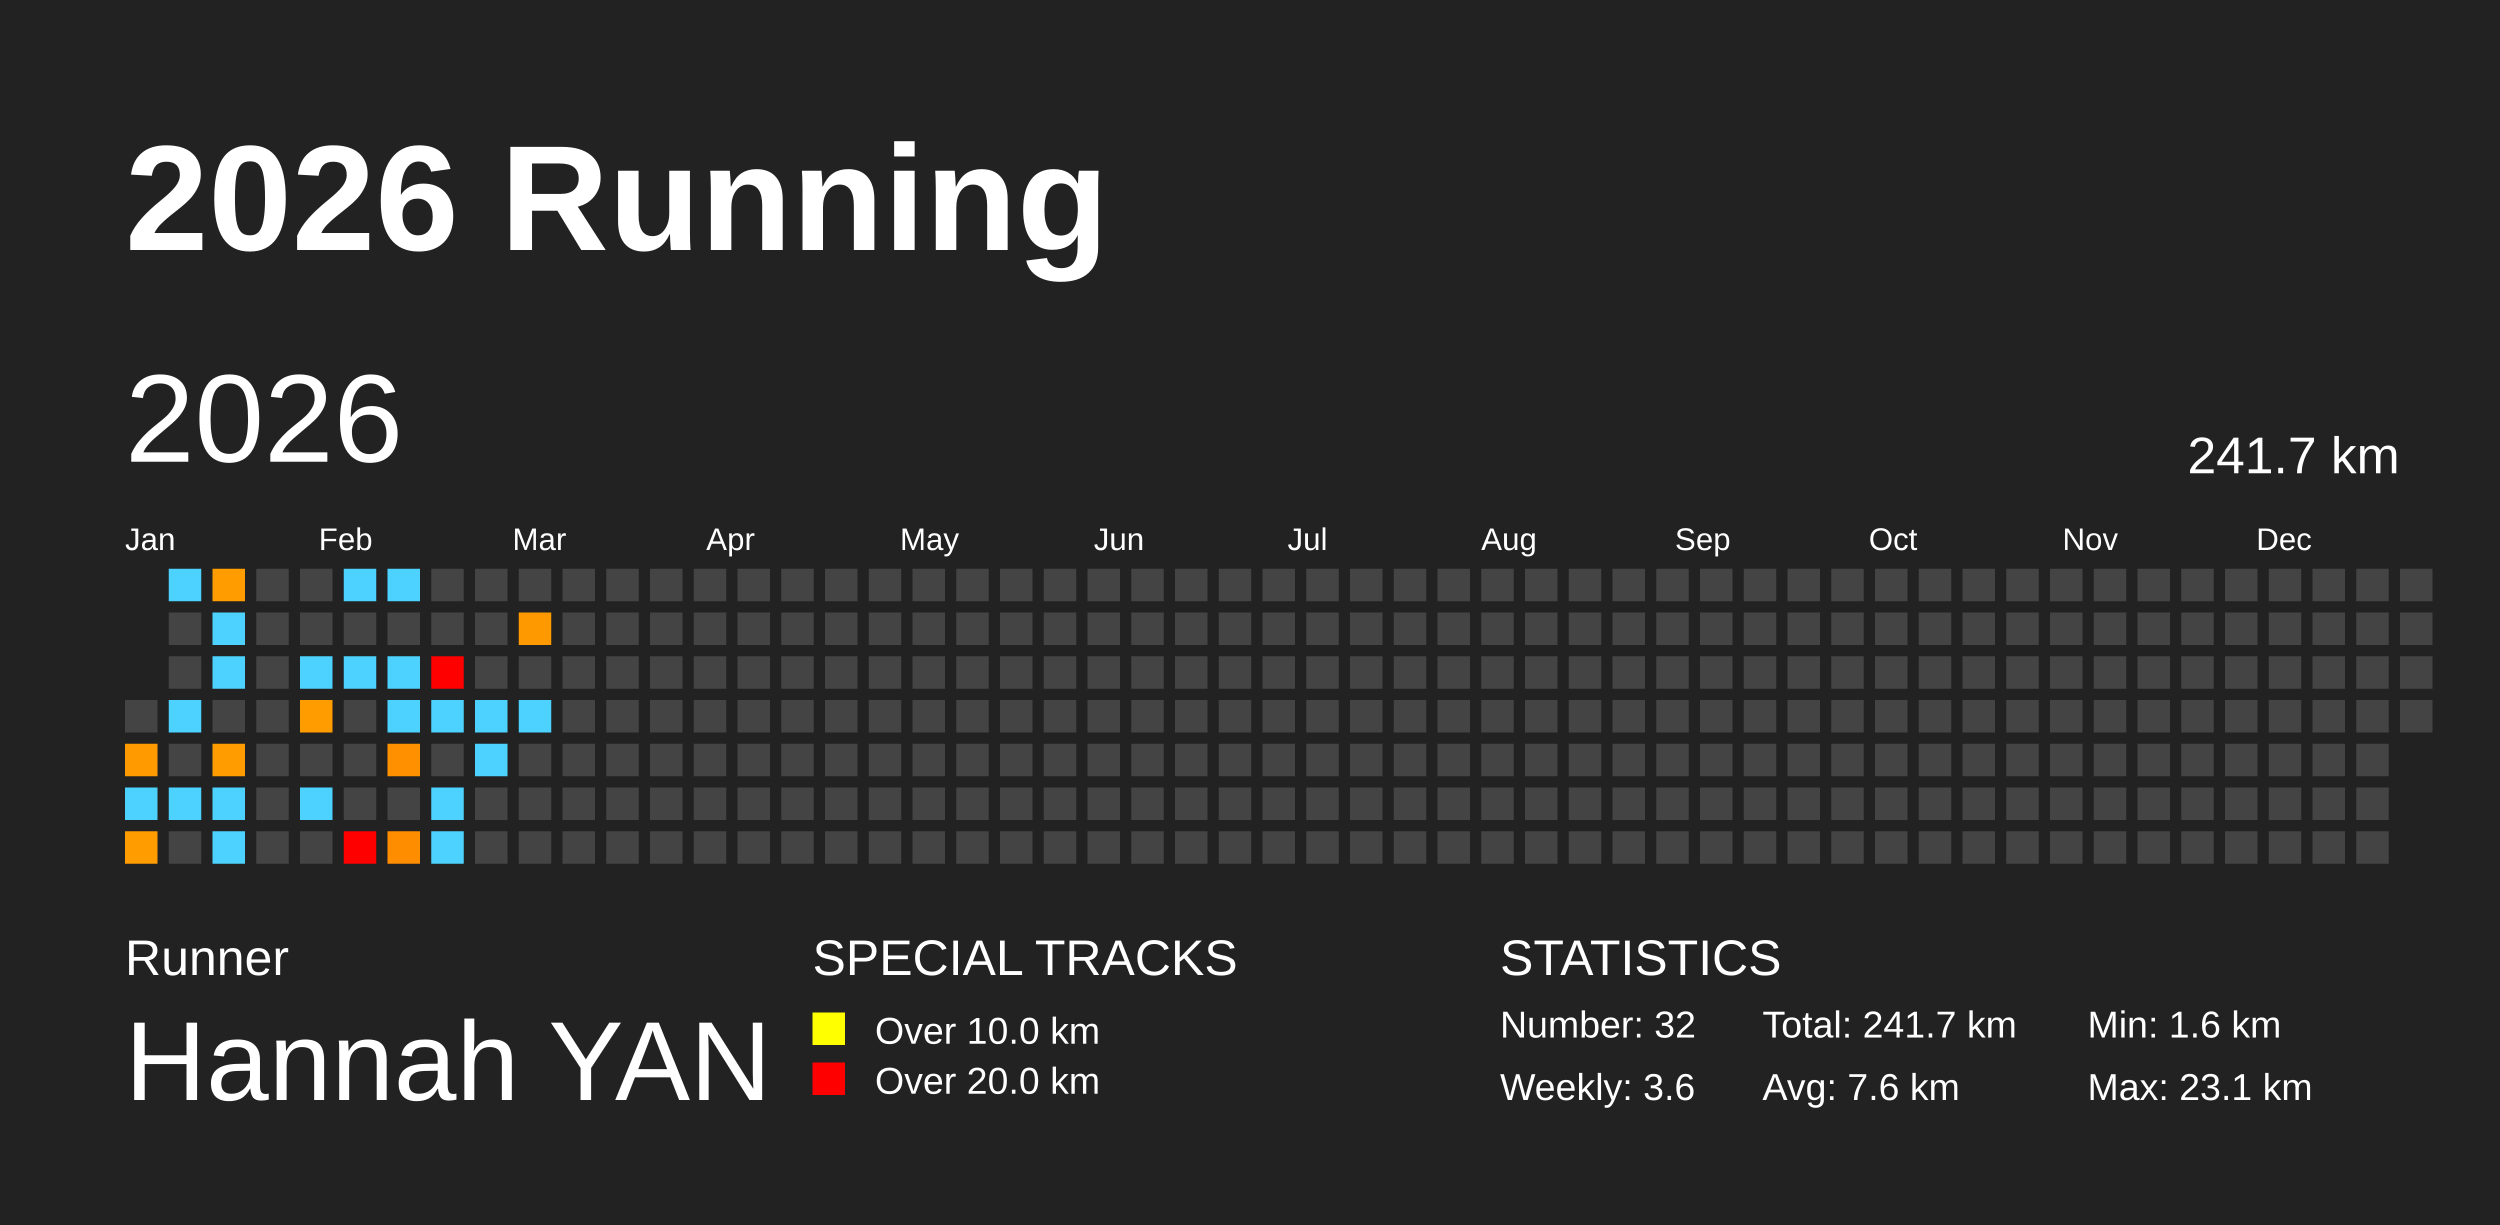
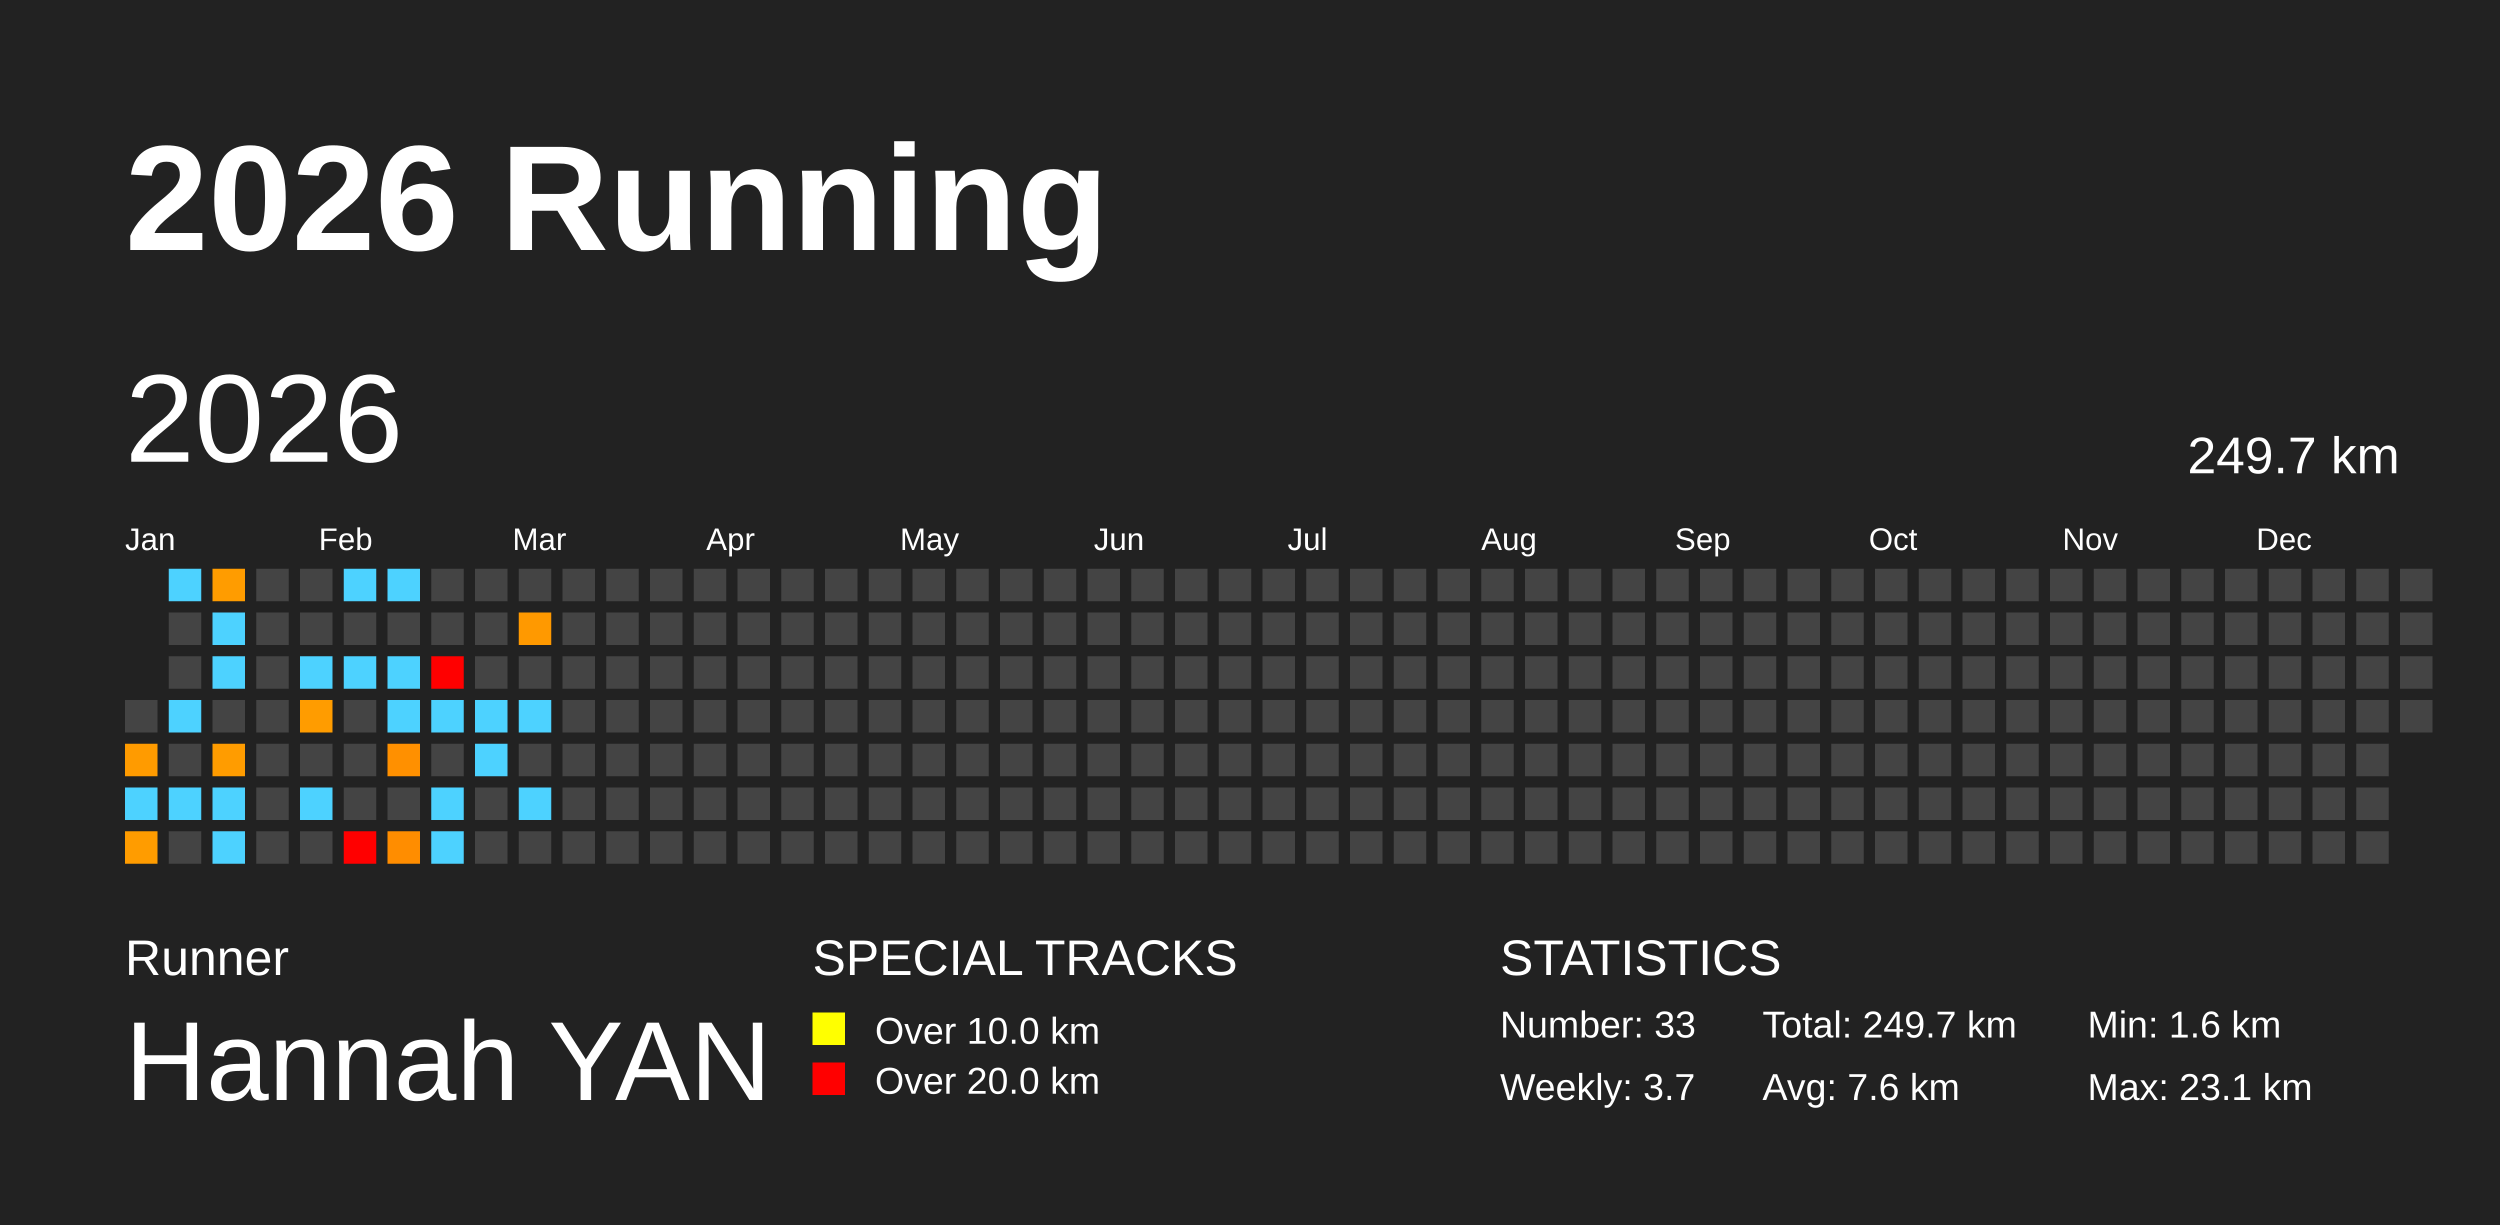
<svg xmlns="http://www.w3.org/2000/svg" baseProfile="full" height="98mm" version="1.1" viewBox="0,0,200,98" width="200mm">
  <defs />
  <rect fill="#222222" height="98" width="200" x="0" y="0" />
  <text fill="#FFFFFF" style="font-size:12px; font-family:Arial; font-weight:bold;" x="10" y="20">2026 Running</text>
  <text fill="#FFFFFF" style="font-size:4px; font-family:Arial" x="10" y="78">Runner</text>
  <text fill="#FFFFFF" style="font-size:9px; font-family:Arial" x="10" y="88">Hannah YAN</text>
  <text fill="#FFFFFF" style="font-size:4px; font-family:Arial" x="65" y="78">SPECIAL TRACKS</text>
  <rect fill="yellow" height="2.6" width="2.6" x="65" y="81" />
  <text fill="#FFFFFF" style="font-size:3px; font-family:Arial" x="70" y="83.5">Over 10.0 km</text>
  <rect fill="red" height="2.6" width="2.6" x="65" y="85" />
  <text fill="#FFFFFF" style="font-size:3px; font-family:Arial" x="70" y="87.5">Over 20.0 km</text>
  <text fill="#FFFFFF" style="font-size:4px; font-family:Arial" x="120" y="78">STATISTICS</text>
-   <text fill="#FFFFFF" style="font-size:3px; font-family:Arial" x="120" y="83">Number: 32</text>
-   <text fill="#FFFFFF" style="font-size:3px; font-family:Arial" x="120" y="88">Weekly: 3.6</text>
-   <text fill="#FFFFFF" style="font-size:3px; font-family:Arial" x="141" y="83">Total: 241.7 km</text>
+   <text fill="#FFFFFF" style="font-size:3px; font-family:Arial" x="120" y="83">Number: 33</text>
+   <text fill="#FFFFFF" style="font-size:3px; font-family:Arial" x="120" y="88">Weekly: 3.7</text>
+   <text fill="#FFFFFF" style="font-size:3px; font-family:Arial" x="141" y="83">Total: 249.7 km</text>
  <text fill="#FFFFFF" style="font-size:3px; font-family:Arial" x="141" y="88">Avg: 7.6 km</text>
  <text fill="#FFFFFF" style="font-size:3px; font-family:Arial" x="167" y="83">Min: 1.6 km</text>
  <text fill="#FFFFFF" style="font-size:3px; font-family:Arial" x="167" y="88">Max: 23.1 km</text>
  <text dominant-baseline="hanging" fill="#FFFFFF" style="font-size:10.0px; font-family:Arial;" x="10" y="30">2026</text>
-   <text dominant-baseline="hanging" fill="#FFFFFF" style="font-size:4.125px; font-family:Arial;" x="175" y="35">241.7 km</text>
+   <text dominant-baseline="hanging" fill="#FFFFFF" style="font-size:4.125px; font-family:Arial;" x="175" y="35">249.7 km</text>
  <text fill="#FFFFFF" style="font-size:2.5px; font-family:Arial" x="10.0" y="44">Jan</text>
  <text fill="#FFFFFF" style="font-size:2.5px; font-family:Arial" x="25.5" y="44">Feb</text>
  <text fill="#FFFFFF" style="font-size:2.5px; font-family:Arial" x="41.0" y="44">Mar</text>
  <text fill="#FFFFFF" style="font-size:2.5px; font-family:Arial" x="56.5" y="44">Apr</text>
  <text fill="#FFFFFF" style="font-size:2.5px; font-family:Arial" x="72.0" y="44">May</text>
  <text fill="#FFFFFF" style="font-size:2.5px; font-family:Arial" x="87.5" y="44">Jun</text>
  <text fill="#FFFFFF" style="font-size:2.5px; font-family:Arial" x="103.0" y="44">Jul</text>
  <text fill="#FFFFFF" style="font-size:2.5px; font-family:Arial" x="118.5" y="44">Aug</text>
  <text fill="#FFFFFF" style="font-size:2.5px; font-family:Arial" x="134.0" y="44">Sep</text>
  <text fill="#FFFFFF" style="font-size:2.5px; font-family:Arial" x="149.5" y="44">Oct</text>
  <text fill="#FFFFFF" style="font-size:2.5px; font-family:Arial" x="165.0" y="44">Nov</text>
  <text fill="#FFFFFF" style="font-size:2.5px; font-family:Arial" x="180.5" y="44">Dec</text>
  <rect fill="#444444" height="2.6" width="2.6" x="10.0" y="56.0" />
  <rect fill="#ff9b00" height="2.6" width="2.6" x="10.0" y="59.5" />
  <rect fill="#4dd2ff" height="2.6" width="2.6" x="10.0" y="63.0" />
  <rect fill="#ff9c00" height="2.6" width="2.6" x="10.0" y="66.5" />
  <rect fill="#4dd2ff" height="2.6" width="2.6" x="13.5" y="45.5" />
  <rect fill="#444444" height="2.6" width="2.6" x="13.5" y="49.0" />
  <rect fill="#444444" height="2.6" width="2.6" x="13.5" y="52.5" />
  <rect fill="#4dd2ff" height="2.6" width="2.6" x="13.5" y="56.0" />
  <rect fill="#444444" height="2.6" width="2.6" x="13.5" y="59.5" />
  <rect fill="#4dd2ff" height="2.6" width="2.6" x="13.5" y="63.0" />
  <rect fill="#444444" height="2.6" width="2.6" x="13.5" y="66.5" />
  <rect fill="#ff9c00" height="2.6" width="2.6" x="17.0" y="45.5" />
  <rect fill="#4dd2ff" height="2.6" width="2.6" x="17.0" y="49.0" />
  <rect fill="#4dd2ff" height="2.6" width="2.6" x="17.0" y="52.5" />
  <rect fill="#444444" height="2.6" width="2.6" x="17.0" y="56.0" />
  <rect fill="#ff9c00" height="2.6" width="2.6" x="17.0" y="59.5" />
  <rect fill="#4dd2ff" height="2.6" width="2.6" x="17.0" y="63.0" />
  <rect fill="#4dd2ff" height="2.6" width="2.6" x="17.0" y="66.5" />
  <rect fill="#444444" height="2.6" width="2.6" x="20.5" y="45.5" />
  <rect fill="#444444" height="2.6" width="2.6" x="20.5" y="49.0" />
  <rect fill="#444444" height="2.6" width="2.6" x="20.5" y="52.5" />
  <rect fill="#444444" height="2.6" width="2.6" x="20.5" y="56.0" />
  <rect fill="#444444" height="2.6" width="2.6" x="20.5" y="59.5" />
  <rect fill="#444444" height="2.6" width="2.6" x="20.5" y="63.0" />
  <rect fill="#444444" height="2.6" width="2.6" x="20.5" y="66.5" />
  <rect fill="#444444" height="2.6" width="2.6" x="24.0" y="45.5" />
  <rect fill="#444444" height="2.6" width="2.6" x="24.0" y="49.0" />
  <rect fill="#4dd2ff" height="2.6" width="2.6" x="24.0" y="52.5" />
  <rect fill="#ff9c00" height="2.6" width="2.6" x="24.0" y="56.0" />
  <rect fill="#444444" height="2.6" width="2.6" x="24.0" y="59.5" />
  <rect fill="#4dd2ff" height="2.6" width="2.6" x="24.0" y="63.0" />
  <rect fill="#444444" height="2.6" width="2.6" x="24.0" y="66.5" />
  <rect fill="#4dd2ff" height="2.6" width="2.6" x="27.5" y="45.5" />
  <rect fill="#444444" height="2.6" width="2.6" x="27.5" y="49.0" />
  <rect fill="#4dd2ff" height="2.6" width="2.6" x="27.5" y="52.5" />
  <rect fill="#444444" height="2.6" width="2.6" x="27.5" y="56.0" />
  <rect fill="#444444" height="2.6" width="2.6" x="27.5" y="59.5" />
  <rect fill="#444444" height="2.6" width="2.6" x="27.5" y="63.0" />
  <rect fill="red" height="2.6" width="2.6" x="27.5" y="66.5" />
  <rect fill="#4dd2ff" height="2.6" width="2.6" x="31.0" y="45.5" />
  <rect fill="#444444" height="2.6" width="2.6" x="31.0" y="49.0" />
  <rect fill="#4dd2ff" height="2.6" width="2.6" x="31.0" y="52.5" />
  <rect fill="#4dd2ff" height="2.6" width="2.6" x="31.0" y="56.0" />
  <rect fill="#ff9000" height="2.6" width="2.6" x="31.0" y="59.5" />
  <rect fill="#444444" height="2.6" width="2.6" x="31.0" y="63.0" />
  <rect fill="#ff8d00" height="2.6" width="2.6" x="31.0" y="66.5" />
  <rect fill="#444444" height="2.6" width="2.6" x="34.5" y="45.5" />
  <rect fill="#444444" height="2.6" width="2.6" x="34.5" y="49.0" />
  <rect fill="red" height="2.6" width="2.6" x="34.5" y="52.5" />
  <rect fill="#4dd2ff" height="2.6" width="2.6" x="34.5" y="56.0" />
  <rect fill="#444444" height="2.6" width="2.6" x="34.5" y="59.5" />
  <rect fill="#4dd2ff" height="2.6" width="2.6" x="34.5" y="63.0" />
  <rect fill="#4dd2ff" height="2.6" width="2.6" x="34.5" y="66.5" />
  <rect fill="#444444" height="2.6" width="2.6" x="38.0" y="45.5" />
  <rect fill="#444444" height="2.6" width="2.6" x="38.0" y="49.0" />
  <rect fill="#444444" height="2.6" width="2.6" x="38.0" y="52.5" />
  <rect fill="#4dd2ff" height="2.6" width="2.6" x="38.0" y="56.0" />
  <rect fill="#4dd2ff" height="2.6" width="2.6" x="38.0" y="59.5" />
  <rect fill="#444444" height="2.6" width="2.6" x="38.0" y="63.0" />
  <rect fill="#444444" height="2.6" width="2.6" x="38.0" y="66.5" />
  <rect fill="#444444" height="2.6" width="2.6" x="41.5" y="45.5" />
  <rect fill="#ff9900" height="2.6" width="2.6" x="41.5" y="49.0" />
  <rect fill="#444444" height="2.6" width="2.6" x="41.5" y="52.5" />
  <rect fill="#4dd2ff" height="2.6" width="2.6" x="41.5" y="56.0" />
  <rect fill="#444444" height="2.6" width="2.6" x="41.5" y="59.5" />
-   <rect fill="#444444" height="2.6" width="2.6" x="41.5" y="63.0" />
+   <rect fill="#4dd2ff" height="2.6" width="2.6" x="41.5" y="63.0" />
  <rect fill="#444444" height="2.6" width="2.6" x="41.5" y="66.5" />
  <rect fill="#444444" height="2.6" width="2.6" x="45.0" y="45.5" />
  <rect fill="#444444" height="2.6" width="2.6" x="45.0" y="49.0" />
  <rect fill="#444444" height="2.6" width="2.6" x="45.0" y="52.5" />
  <rect fill="#444444" height="2.6" width="2.6" x="45.0" y="56.0" />
  <rect fill="#444444" height="2.6" width="2.6" x="45.0" y="59.5" />
  <rect fill="#444444" height="2.6" width="2.6" x="45.0" y="63.0" />
  <rect fill="#444444" height="2.6" width="2.6" x="45.0" y="66.5" />
  <rect fill="#444444" height="2.6" width="2.6" x="48.5" y="45.5" />
  <rect fill="#444444" height="2.6" width="2.6" x="48.5" y="49.0" />
  <rect fill="#444444" height="2.6" width="2.6" x="48.5" y="52.5" />
  <rect fill="#444444" height="2.6" width="2.6" x="48.5" y="56.0" />
  <rect fill="#444444" height="2.6" width="2.6" x="48.5" y="59.5" />
  <rect fill="#444444" height="2.6" width="2.6" x="48.5" y="63.0" />
  <rect fill="#444444" height="2.6" width="2.6" x="48.5" y="66.5" />
  <rect fill="#444444" height="2.6" width="2.6" x="52.0" y="45.5" />
  <rect fill="#444444" height="2.6" width="2.6" x="52.0" y="49.0" />
  <rect fill="#444444" height="2.6" width="2.6" x="52.0" y="52.5" />
  <rect fill="#444444" height="2.6" width="2.6" x="52.0" y="56.0" />
  <rect fill="#444444" height="2.6" width="2.6" x="52.0" y="59.5" />
  <rect fill="#444444" height="2.6" width="2.6" x="52.0" y="63.0" />
  <rect fill="#444444" height="2.6" width="2.6" x="52.0" y="66.5" />
  <rect fill="#444444" height="2.6" width="2.6" x="55.5" y="45.5" />
  <rect fill="#444444" height="2.6" width="2.6" x="55.5" y="49.0" />
  <rect fill="#444444" height="2.6" width="2.6" x="55.5" y="52.5" />
  <rect fill="#444444" height="2.6" width="2.6" x="55.5" y="56.0" />
  <rect fill="#444444" height="2.6" width="2.6" x="55.5" y="59.5" />
  <rect fill="#444444" height="2.6" width="2.6" x="55.5" y="63.0" />
  <rect fill="#444444" height="2.6" width="2.6" x="55.5" y="66.5" />
  <rect fill="#444444" height="2.6" width="2.6" x="59.0" y="45.5" />
  <rect fill="#444444" height="2.6" width="2.6" x="59.0" y="49.0" />
  <rect fill="#444444" height="2.6" width="2.6" x="59.0" y="52.5" />
  <rect fill="#444444" height="2.6" width="2.6" x="59.0" y="56.0" />
  <rect fill="#444444" height="2.6" width="2.6" x="59.0" y="59.5" />
  <rect fill="#444444" height="2.6" width="2.6" x="59.0" y="63.0" />
  <rect fill="#444444" height="2.6" width="2.6" x="59.0" y="66.5" />
  <rect fill="#444444" height="2.6" width="2.6" x="62.5" y="45.5" />
  <rect fill="#444444" height="2.6" width="2.6" x="62.5" y="49.0" />
  <rect fill="#444444" height="2.6" width="2.6" x="62.5" y="52.5" />
  <rect fill="#444444" height="2.6" width="2.6" x="62.5" y="56.0" />
  <rect fill="#444444" height="2.6" width="2.6" x="62.5" y="59.5" />
  <rect fill="#444444" height="2.6" width="2.6" x="62.5" y="63.0" />
  <rect fill="#444444" height="2.6" width="2.6" x="62.5" y="66.5" />
  <rect fill="#444444" height="2.6" width="2.6" x="66.0" y="45.5" />
  <rect fill="#444444" height="2.6" width="2.6" x="66.0" y="49.0" />
  <rect fill="#444444" height="2.6" width="2.6" x="66.0" y="52.5" />
  <rect fill="#444444" height="2.6" width="2.6" x="66.0" y="56.0" />
  <rect fill="#444444" height="2.6" width="2.6" x="66.0" y="59.5" />
  <rect fill="#444444" height="2.6" width="2.6" x="66.0" y="63.0" />
  <rect fill="#444444" height="2.6" width="2.6" x="66.0" y="66.5" />
  <rect fill="#444444" height="2.6" width="2.6" x="69.5" y="45.5" />
  <rect fill="#444444" height="2.6" width="2.6" x="69.5" y="49.0" />
  <rect fill="#444444" height="2.6" width="2.6" x="69.5" y="52.5" />
  <rect fill="#444444" height="2.6" width="2.6" x="69.5" y="56.0" />
  <rect fill="#444444" height="2.6" width="2.6" x="69.5" y="59.5" />
  <rect fill="#444444" height="2.6" width="2.6" x="69.5" y="63.0" />
  <rect fill="#444444" height="2.6" width="2.6" x="69.5" y="66.5" />
  <rect fill="#444444" height="2.6" width="2.6" x="73.0" y="45.5" />
  <rect fill="#444444" height="2.6" width="2.6" x="73.0" y="49.0" />
  <rect fill="#444444" height="2.6" width="2.6" x="73.0" y="52.5" />
  <rect fill="#444444" height="2.6" width="2.6" x="73.0" y="56.0" />
  <rect fill="#444444" height="2.6" width="2.6" x="73.0" y="59.5" />
  <rect fill="#444444" height="2.6" width="2.6" x="73.0" y="63.0" />
  <rect fill="#444444" height="2.6" width="2.6" x="73.0" y="66.5" />
  <rect fill="#444444" height="2.6" width="2.6" x="76.5" y="45.5" />
  <rect fill="#444444" height="2.6" width="2.6" x="76.5" y="49.0" />
  <rect fill="#444444" height="2.6" width="2.6" x="76.5" y="52.5" />
  <rect fill="#444444" height="2.6" width="2.6" x="76.5" y="56.0" />
  <rect fill="#444444" height="2.6" width="2.6" x="76.5" y="59.5" />
  <rect fill="#444444" height="2.6" width="2.6" x="76.5" y="63.0" />
  <rect fill="#444444" height="2.6" width="2.6" x="76.5" y="66.5" />
  <rect fill="#444444" height="2.6" width="2.6" x="80.0" y="45.5" />
  <rect fill="#444444" height="2.6" width="2.6" x="80.0" y="49.0" />
  <rect fill="#444444" height="2.6" width="2.6" x="80.0" y="52.5" />
  <rect fill="#444444" height="2.6" width="2.6" x="80.0" y="56.0" />
  <rect fill="#444444" height="2.6" width="2.6" x="80.0" y="59.5" />
  <rect fill="#444444" height="2.6" width="2.6" x="80.0" y="63.0" />
  <rect fill="#444444" height="2.6" width="2.6" x="80.0" y="66.5" />
  <rect fill="#444444" height="2.6" width="2.6" x="83.5" y="45.5" />
  <rect fill="#444444" height="2.6" width="2.6" x="83.5" y="49.0" />
  <rect fill="#444444" height="2.6" width="2.6" x="83.5" y="52.5" />
  <rect fill="#444444" height="2.6" width="2.6" x="83.5" y="56.0" />
  <rect fill="#444444" height="2.6" width="2.6" x="83.5" y="59.5" />
  <rect fill="#444444" height="2.6" width="2.6" x="83.5" y="63.0" />
  <rect fill="#444444" height="2.6" width="2.6" x="83.5" y="66.5" />
  <rect fill="#444444" height="2.6" width="2.6" x="87.0" y="45.5" />
  <rect fill="#444444" height="2.6" width="2.6" x="87.0" y="49.0" />
  <rect fill="#444444" height="2.6" width="2.6" x="87.0" y="52.5" />
  <rect fill="#444444" height="2.6" width="2.6" x="87.0" y="56.0" />
  <rect fill="#444444" height="2.6" width="2.6" x="87.0" y="59.5" />
  <rect fill="#444444" height="2.6" width="2.6" x="87.0" y="63.0" />
  <rect fill="#444444" height="2.6" width="2.6" x="87.0" y="66.5" />
  <rect fill="#444444" height="2.6" width="2.6" x="90.5" y="45.5" />
  <rect fill="#444444" height="2.6" width="2.6" x="90.5" y="49.0" />
  <rect fill="#444444" height="2.6" width="2.6" x="90.5" y="52.5" />
  <rect fill="#444444" height="2.6" width="2.6" x="90.5" y="56.0" />
  <rect fill="#444444" height="2.6" width="2.6" x="90.5" y="59.5" />
  <rect fill="#444444" height="2.6" width="2.6" x="90.5" y="63.0" />
  <rect fill="#444444" height="2.6" width="2.6" x="90.5" y="66.5" />
  <rect fill="#444444" height="2.6" width="2.6" x="94.0" y="45.5" />
  <rect fill="#444444" height="2.6" width="2.6" x="94.0" y="49.0" />
  <rect fill="#444444" height="2.6" width="2.6" x="94.0" y="52.5" />
  <rect fill="#444444" height="2.6" width="2.6" x="94.0" y="56.0" />
  <rect fill="#444444" height="2.6" width="2.6" x="94.0" y="59.5" />
  <rect fill="#444444" height="2.6" width="2.6" x="94.0" y="63.0" />
  <rect fill="#444444" height="2.6" width="2.6" x="94.0" y="66.5" />
  <rect fill="#444444" height="2.6" width="2.6" x="97.5" y="45.5" />
  <rect fill="#444444" height="2.6" width="2.6" x="97.5" y="49.0" />
  <rect fill="#444444" height="2.6" width="2.6" x="97.5" y="52.5" />
  <rect fill="#444444" height="2.6" width="2.6" x="97.5" y="56.0" />
  <rect fill="#444444" height="2.6" width="2.6" x="97.5" y="59.5" />
  <rect fill="#444444" height="2.6" width="2.6" x="97.5" y="63.0" />
  <rect fill="#444444" height="2.6" width="2.6" x="97.5" y="66.5" />
  <rect fill="#444444" height="2.6" width="2.6" x="101.0" y="45.5" />
  <rect fill="#444444" height="2.6" width="2.6" x="101.0" y="49.0" />
  <rect fill="#444444" height="2.6" width="2.6" x="101.0" y="52.5" />
  <rect fill="#444444" height="2.6" width="2.6" x="101.0" y="56.0" />
  <rect fill="#444444" height="2.6" width="2.6" x="101.0" y="59.5" />
  <rect fill="#444444" height="2.6" width="2.6" x="101.0" y="63.0" />
  <rect fill="#444444" height="2.6" width="2.6" x="101.0" y="66.5" />
  <rect fill="#444444" height="2.6" width="2.6" x="104.5" y="45.5" />
  <rect fill="#444444" height="2.6" width="2.6" x="104.5" y="49.0" />
  <rect fill="#444444" height="2.6" width="2.6" x="104.5" y="52.5" />
  <rect fill="#444444" height="2.6" width="2.6" x="104.5" y="56.0" />
  <rect fill="#444444" height="2.6" width="2.6" x="104.5" y="59.5" />
  <rect fill="#444444" height="2.6" width="2.6" x="104.5" y="63.0" />
  <rect fill="#444444" height="2.6" width="2.6" x="104.5" y="66.5" />
  <rect fill="#444444" height="2.6" width="2.6" x="108.0" y="45.5" />
  <rect fill="#444444" height="2.6" width="2.6" x="108.0" y="49.0" />
  <rect fill="#444444" height="2.6" width="2.6" x="108.0" y="52.5" />
  <rect fill="#444444" height="2.6" width="2.6" x="108.0" y="56.0" />
  <rect fill="#444444" height="2.6" width="2.6" x="108.0" y="59.5" />
  <rect fill="#444444" height="2.6" width="2.6" x="108.0" y="63.0" />
  <rect fill="#444444" height="2.6" width="2.6" x="108.0" y="66.5" />
  <rect fill="#444444" height="2.6" width="2.6" x="111.5" y="45.5" />
  <rect fill="#444444" height="2.6" width="2.6" x="111.5" y="49.0" />
  <rect fill="#444444" height="2.6" width="2.6" x="111.5" y="52.5" />
  <rect fill="#444444" height="2.6" width="2.6" x="111.5" y="56.0" />
  <rect fill="#444444" height="2.6" width="2.6" x="111.5" y="59.5" />
  <rect fill="#444444" height="2.6" width="2.6" x="111.5" y="63.0" />
  <rect fill="#444444" height="2.6" width="2.6" x="111.5" y="66.5" />
  <rect fill="#444444" height="2.6" width="2.6" x="115.0" y="45.5" />
  <rect fill="#444444" height="2.6" width="2.6" x="115.0" y="49.0" />
  <rect fill="#444444" height="2.6" width="2.6" x="115.0" y="52.5" />
  <rect fill="#444444" height="2.6" width="2.6" x="115.0" y="56.0" />
  <rect fill="#444444" height="2.6" width="2.6" x="115.0" y="59.5" />
  <rect fill="#444444" height="2.6" width="2.6" x="115.0" y="63.0" />
  <rect fill="#444444" height="2.6" width="2.6" x="115.0" y="66.5" />
  <rect fill="#444444" height="2.6" width="2.6" x="118.5" y="45.5" />
  <rect fill="#444444" height="2.6" width="2.6" x="118.5" y="49.0" />
  <rect fill="#444444" height="2.6" width="2.6" x="118.5" y="52.5" />
  <rect fill="#444444" height="2.6" width="2.6" x="118.5" y="56.0" />
  <rect fill="#444444" height="2.6" width="2.6" x="118.5" y="59.5" />
  <rect fill="#444444" height="2.6" width="2.6" x="118.5" y="63.0" />
  <rect fill="#444444" height="2.6" width="2.6" x="118.5" y="66.5" />
  <rect fill="#444444" height="2.6" width="2.6" x="122.0" y="45.5" />
  <rect fill="#444444" height="2.6" width="2.6" x="122.0" y="49.0" />
  <rect fill="#444444" height="2.6" width="2.6" x="122.0" y="52.5" />
  <rect fill="#444444" height="2.6" width="2.6" x="122.0" y="56.0" />
  <rect fill="#444444" height="2.6" width="2.6" x="122.0" y="59.5" />
  <rect fill="#444444" height="2.6" width="2.6" x="122.0" y="63.0" />
  <rect fill="#444444" height="2.6" width="2.6" x="122.0" y="66.5" />
  <rect fill="#444444" height="2.6" width="2.6" x="125.5" y="45.5" />
  <rect fill="#444444" height="2.6" width="2.6" x="125.5" y="49.0" />
  <rect fill="#444444" height="2.6" width="2.6" x="125.5" y="52.5" />
  <rect fill="#444444" height="2.6" width="2.6" x="125.5" y="56.0" />
  <rect fill="#444444" height="2.6" width="2.6" x="125.5" y="59.5" />
  <rect fill="#444444" height="2.6" width="2.6" x="125.5" y="63.0" />
  <rect fill="#444444" height="2.6" width="2.6" x="125.5" y="66.5" />
  <rect fill="#444444" height="2.6" width="2.6" x="129.0" y="45.5" />
  <rect fill="#444444" height="2.6" width="2.6" x="129.0" y="49.0" />
  <rect fill="#444444" height="2.6" width="2.6" x="129.0" y="52.5" />
  <rect fill="#444444" height="2.6" width="2.6" x="129.0" y="56.0" />
  <rect fill="#444444" height="2.6" width="2.6" x="129.0" y="59.5" />
  <rect fill="#444444" height="2.6" width="2.6" x="129.0" y="63.0" />
  <rect fill="#444444" height="2.6" width="2.6" x="129.0" y="66.5" />
  <rect fill="#444444" height="2.6" width="2.6" x="132.5" y="45.5" />
  <rect fill="#444444" height="2.6" width="2.6" x="132.5" y="49.0" />
  <rect fill="#444444" height="2.6" width="2.6" x="132.5" y="52.5" />
  <rect fill="#444444" height="2.6" width="2.6" x="132.5" y="56.0" />
  <rect fill="#444444" height="2.6" width="2.6" x="132.5" y="59.5" />
  <rect fill="#444444" height="2.6" width="2.6" x="132.5" y="63.0" />
  <rect fill="#444444" height="2.6" width="2.6" x="132.5" y="66.5" />
  <rect fill="#444444" height="2.6" width="2.6" x="136.0" y="45.5" />
  <rect fill="#444444" height="2.6" width="2.6" x="136.0" y="49.0" />
  <rect fill="#444444" height="2.6" width="2.6" x="136.0" y="52.5" />
  <rect fill="#444444" height="2.6" width="2.6" x="136.0" y="56.0" />
  <rect fill="#444444" height="2.6" width="2.6" x="136.0" y="59.5" />
  <rect fill="#444444" height="2.6" width="2.6" x="136.0" y="63.0" />
  <rect fill="#444444" height="2.6" width="2.6" x="136.0" y="66.5" />
  <rect fill="#444444" height="2.6" width="2.6" x="139.5" y="45.5" />
  <rect fill="#444444" height="2.6" width="2.6" x="139.5" y="49.0" />
  <rect fill="#444444" height="2.6" width="2.6" x="139.5" y="52.5" />
  <rect fill="#444444" height="2.6" width="2.6" x="139.5" y="56.0" />
  <rect fill="#444444" height="2.6" width="2.6" x="139.5" y="59.5" />
  <rect fill="#444444" height="2.6" width="2.6" x="139.5" y="63.0" />
  <rect fill="#444444" height="2.6" width="2.6" x="139.5" y="66.5" />
  <rect fill="#444444" height="2.6" width="2.6" x="143.0" y="45.5" />
  <rect fill="#444444" height="2.6" width="2.6" x="143.0" y="49.0" />
  <rect fill="#444444" height="2.6" width="2.6" x="143.0" y="52.5" />
  <rect fill="#444444" height="2.6" width="2.6" x="143.0" y="56.0" />
  <rect fill="#444444" height="2.6" width="2.6" x="143.0" y="59.5" />
  <rect fill="#444444" height="2.6" width="2.6" x="143.0" y="63.0" />
  <rect fill="#444444" height="2.6" width="2.6" x="143.0" y="66.5" />
  <rect fill="#444444" height="2.6" width="2.6" x="146.5" y="45.5" />
  <rect fill="#444444" height="2.6" width="2.6" x="146.5" y="49.0" />
  <rect fill="#444444" height="2.6" width="2.6" x="146.5" y="52.5" />
  <rect fill="#444444" height="2.6" width="2.6" x="146.5" y="56.0" />
  <rect fill="#444444" height="2.6" width="2.6" x="146.5" y="59.5" />
  <rect fill="#444444" height="2.6" width="2.6" x="146.5" y="63.0" />
  <rect fill="#444444" height="2.6" width="2.6" x="146.5" y="66.5" />
  <rect fill="#444444" height="2.6" width="2.6" x="150.0" y="45.5" />
  <rect fill="#444444" height="2.6" width="2.6" x="150.0" y="49.0" />
  <rect fill="#444444" height="2.6" width="2.6" x="150.0" y="52.5" />
  <rect fill="#444444" height="2.6" width="2.6" x="150.0" y="56.0" />
  <rect fill="#444444" height="2.6" width="2.6" x="150.0" y="59.5" />
  <rect fill="#444444" height="2.6" width="2.6" x="150.0" y="63.0" />
  <rect fill="#444444" height="2.6" width="2.6" x="150.0" y="66.5" />
  <rect fill="#444444" height="2.6" width="2.6" x="153.5" y="45.5" />
  <rect fill="#444444" height="2.6" width="2.6" x="153.5" y="49.0" />
  <rect fill="#444444" height="2.6" width="2.6" x="153.5" y="52.5" />
  <rect fill="#444444" height="2.6" width="2.6" x="153.5" y="56.0" />
  <rect fill="#444444" height="2.6" width="2.6" x="153.5" y="59.5" />
  <rect fill="#444444" height="2.6" width="2.6" x="153.5" y="63.0" />
  <rect fill="#444444" height="2.6" width="2.6" x="153.5" y="66.5" />
  <rect fill="#444444" height="2.6" width="2.6" x="157.0" y="45.5" />
  <rect fill="#444444" height="2.6" width="2.6" x="157.0" y="49.0" />
  <rect fill="#444444" height="2.6" width="2.6" x="157.0" y="52.5" />
  <rect fill="#444444" height="2.6" width="2.6" x="157.0" y="56.0" />
  <rect fill="#444444" height="2.6" width="2.6" x="157.0" y="59.5" />
  <rect fill="#444444" height="2.6" width="2.6" x="157.0" y="63.0" />
  <rect fill="#444444" height="2.6" width="2.6" x="157.0" y="66.5" />
  <rect fill="#444444" height="2.6" width="2.6" x="160.5" y="45.5" />
  <rect fill="#444444" height="2.6" width="2.6" x="160.5" y="49.0" />
  <rect fill="#444444" height="2.6" width="2.6" x="160.5" y="52.5" />
  <rect fill="#444444" height="2.6" width="2.6" x="160.5" y="56.0" />
  <rect fill="#444444" height="2.6" width="2.6" x="160.5" y="59.5" />
  <rect fill="#444444" height="2.6" width="2.6" x="160.5" y="63.0" />
  <rect fill="#444444" height="2.6" width="2.6" x="160.5" y="66.5" />
  <rect fill="#444444" height="2.6" width="2.6" x="164.0" y="45.5" />
  <rect fill="#444444" height="2.6" width="2.6" x="164.0" y="49.0" />
  <rect fill="#444444" height="2.6" width="2.6" x="164.0" y="52.5" />
  <rect fill="#444444" height="2.6" width="2.6" x="164.0" y="56.0" />
  <rect fill="#444444" height="2.6" width="2.6" x="164.0" y="59.5" />
  <rect fill="#444444" height="2.6" width="2.6" x="164.0" y="63.0" />
  <rect fill="#444444" height="2.6" width="2.6" x="164.0" y="66.5" />
  <rect fill="#444444" height="2.6" width="2.6" x="167.5" y="45.5" />
  <rect fill="#444444" height="2.6" width="2.6" x="167.5" y="49.0" />
  <rect fill="#444444" height="2.6" width="2.6" x="167.5" y="52.5" />
  <rect fill="#444444" height="2.6" width="2.6" x="167.5" y="56.0" />
  <rect fill="#444444" height="2.6" width="2.6" x="167.5" y="59.5" />
  <rect fill="#444444" height="2.6" width="2.6" x="167.5" y="63.0" />
  <rect fill="#444444" height="2.6" width="2.6" x="167.5" y="66.5" />
  <rect fill="#444444" height="2.6" width="2.6" x="171.0" y="45.5" />
  <rect fill="#444444" height="2.6" width="2.6" x="171.0" y="49.0" />
  <rect fill="#444444" height="2.6" width="2.6" x="171.0" y="52.5" />
  <rect fill="#444444" height="2.6" width="2.6" x="171.0" y="56.0" />
  <rect fill="#444444" height="2.6" width="2.6" x="171.0" y="59.5" />
  <rect fill="#444444" height="2.6" width="2.6" x="171.0" y="63.0" />
  <rect fill="#444444" height="2.6" width="2.6" x="171.0" y="66.5" />
  <rect fill="#444444" height="2.6" width="2.6" x="174.5" y="45.5" />
  <rect fill="#444444" height="2.6" width="2.6" x="174.5" y="49.0" />
  <rect fill="#444444" height="2.6" width="2.6" x="174.5" y="52.5" />
  <rect fill="#444444" height="2.6" width="2.6" x="174.5" y="56.0" />
  <rect fill="#444444" height="2.6" width="2.6" x="174.5" y="59.5" />
  <rect fill="#444444" height="2.6" width="2.6" x="174.5" y="63.0" />
  <rect fill="#444444" height="2.6" width="2.6" x="174.5" y="66.5" />
  <rect fill="#444444" height="2.6" width="2.6" x="178.0" y="45.5" />
  <rect fill="#444444" height="2.6" width="2.6" x="178.0" y="49.0" />
  <rect fill="#444444" height="2.6" width="2.6" x="178.0" y="52.5" />
  <rect fill="#444444" height="2.6" width="2.6" x="178.0" y="56.0" />
  <rect fill="#444444" height="2.6" width="2.6" x="178.0" y="59.5" />
  <rect fill="#444444" height="2.6" width="2.6" x="178.0" y="63.0" />
  <rect fill="#444444" height="2.6" width="2.6" x="178.0" y="66.5" />
  <rect fill="#444444" height="2.6" width="2.6" x="181.5" y="45.5" />
  <rect fill="#444444" height="2.6" width="2.6" x="181.5" y="49.0" />
  <rect fill="#444444" height="2.6" width="2.6" x="181.5" y="52.5" />
  <rect fill="#444444" height="2.6" width="2.6" x="181.5" y="56.0" />
  <rect fill="#444444" height="2.6" width="2.6" x="181.5" y="59.5" />
  <rect fill="#444444" height="2.6" width="2.6" x="181.5" y="63.0" />
  <rect fill="#444444" height="2.6" width="2.6" x="181.5" y="66.5" />
  <rect fill="#444444" height="2.6" width="2.6" x="185.0" y="45.5" />
  <rect fill="#444444" height="2.6" width="2.6" x="185.0" y="49.0" />
  <rect fill="#444444" height="2.6" width="2.6" x="185.0" y="52.5" />
  <rect fill="#444444" height="2.6" width="2.6" x="185.0" y="56.0" />
  <rect fill="#444444" height="2.6" width="2.6" x="185.0" y="59.5" />
  <rect fill="#444444" height="2.6" width="2.6" x="185.0" y="63.0" />
  <rect fill="#444444" height="2.6" width="2.6" x="185.0" y="66.5" />
  <rect fill="#444444" height="2.6" width="2.6" x="188.5" y="45.5" />
  <rect fill="#444444" height="2.6" width="2.6" x="188.5" y="49.0" />
  <rect fill="#444444" height="2.6" width="2.6" x="188.5" y="52.5" />
  <rect fill="#444444" height="2.6" width="2.6" x="188.5" y="56.0" />
  <rect fill="#444444" height="2.6" width="2.6" x="188.5" y="59.5" />
  <rect fill="#444444" height="2.6" width="2.6" x="188.5" y="63.0" />
  <rect fill="#444444" height="2.6" width="2.6" x="188.5" y="66.5" />
  <rect fill="#444444" height="2.6" width="2.6" x="192.0" y="45.5" />
  <rect fill="#444444" height="2.6" width="2.6" x="192.0" y="49.0" />
  <rect fill="#444444" height="2.6" width="2.6" x="192.0" y="52.5" />
  <rect fill="#444444" height="2.6" width="2.6" x="192.0" y="56.0" />
</svg>
